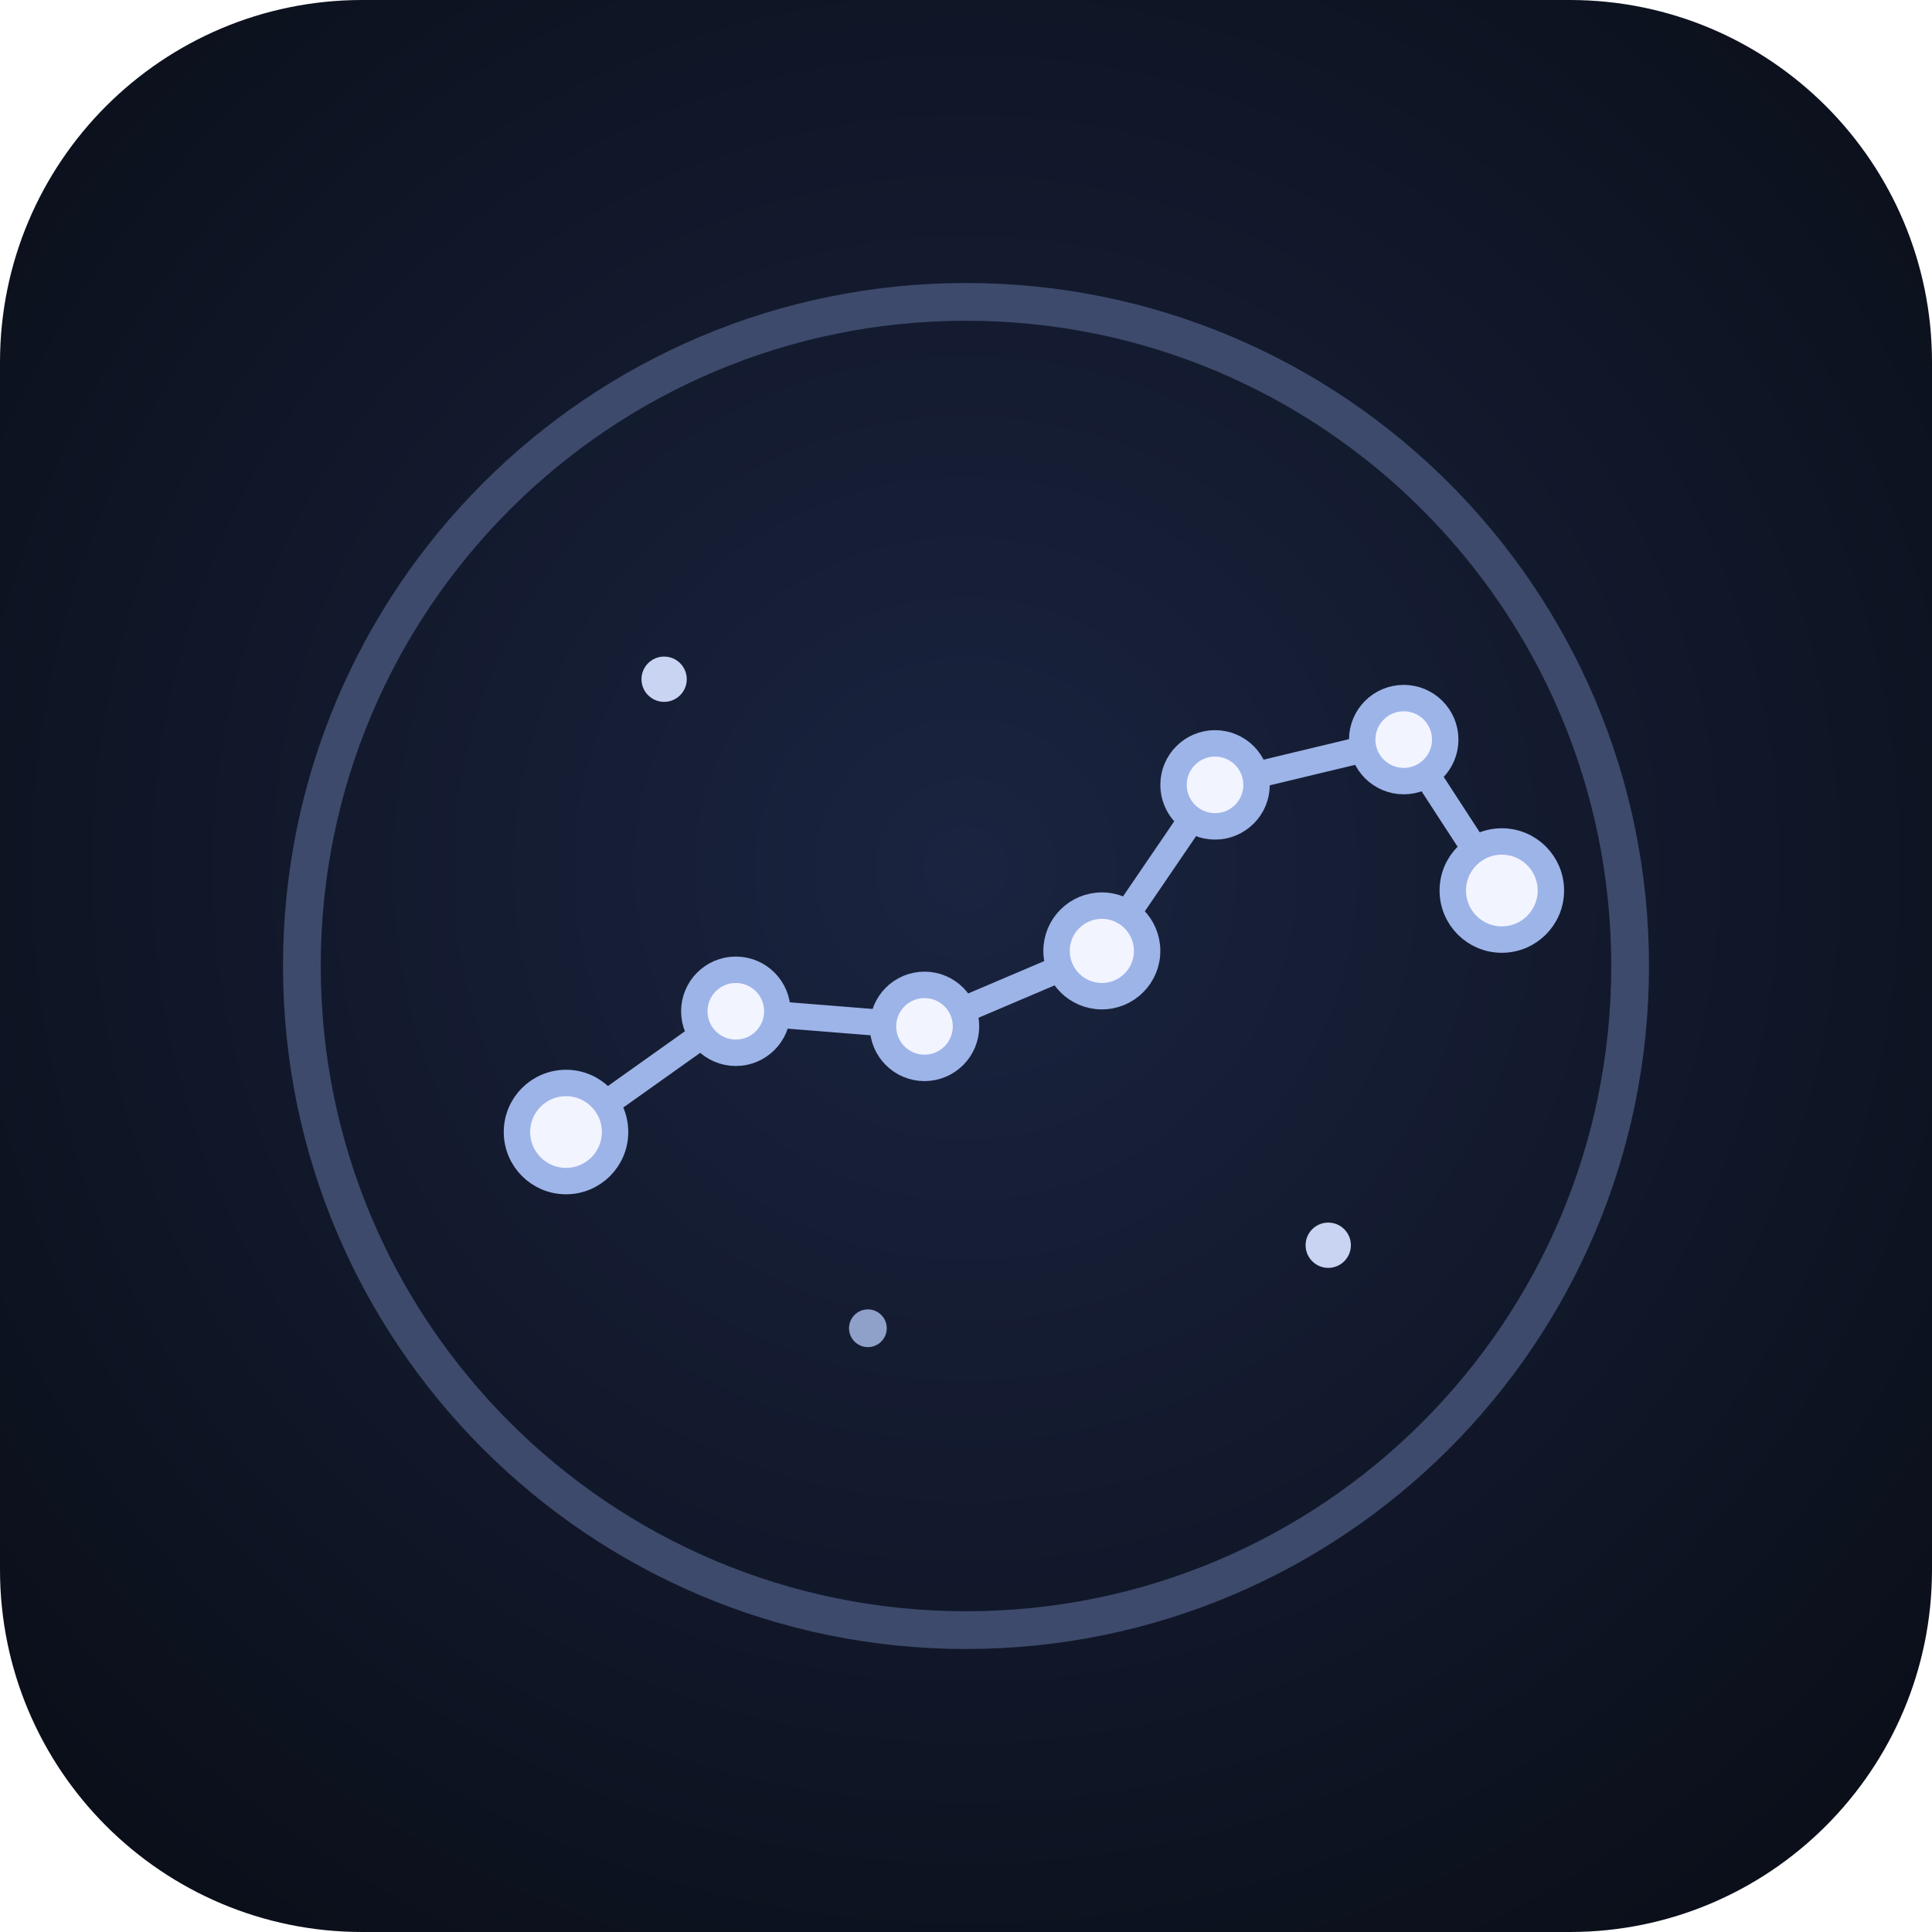
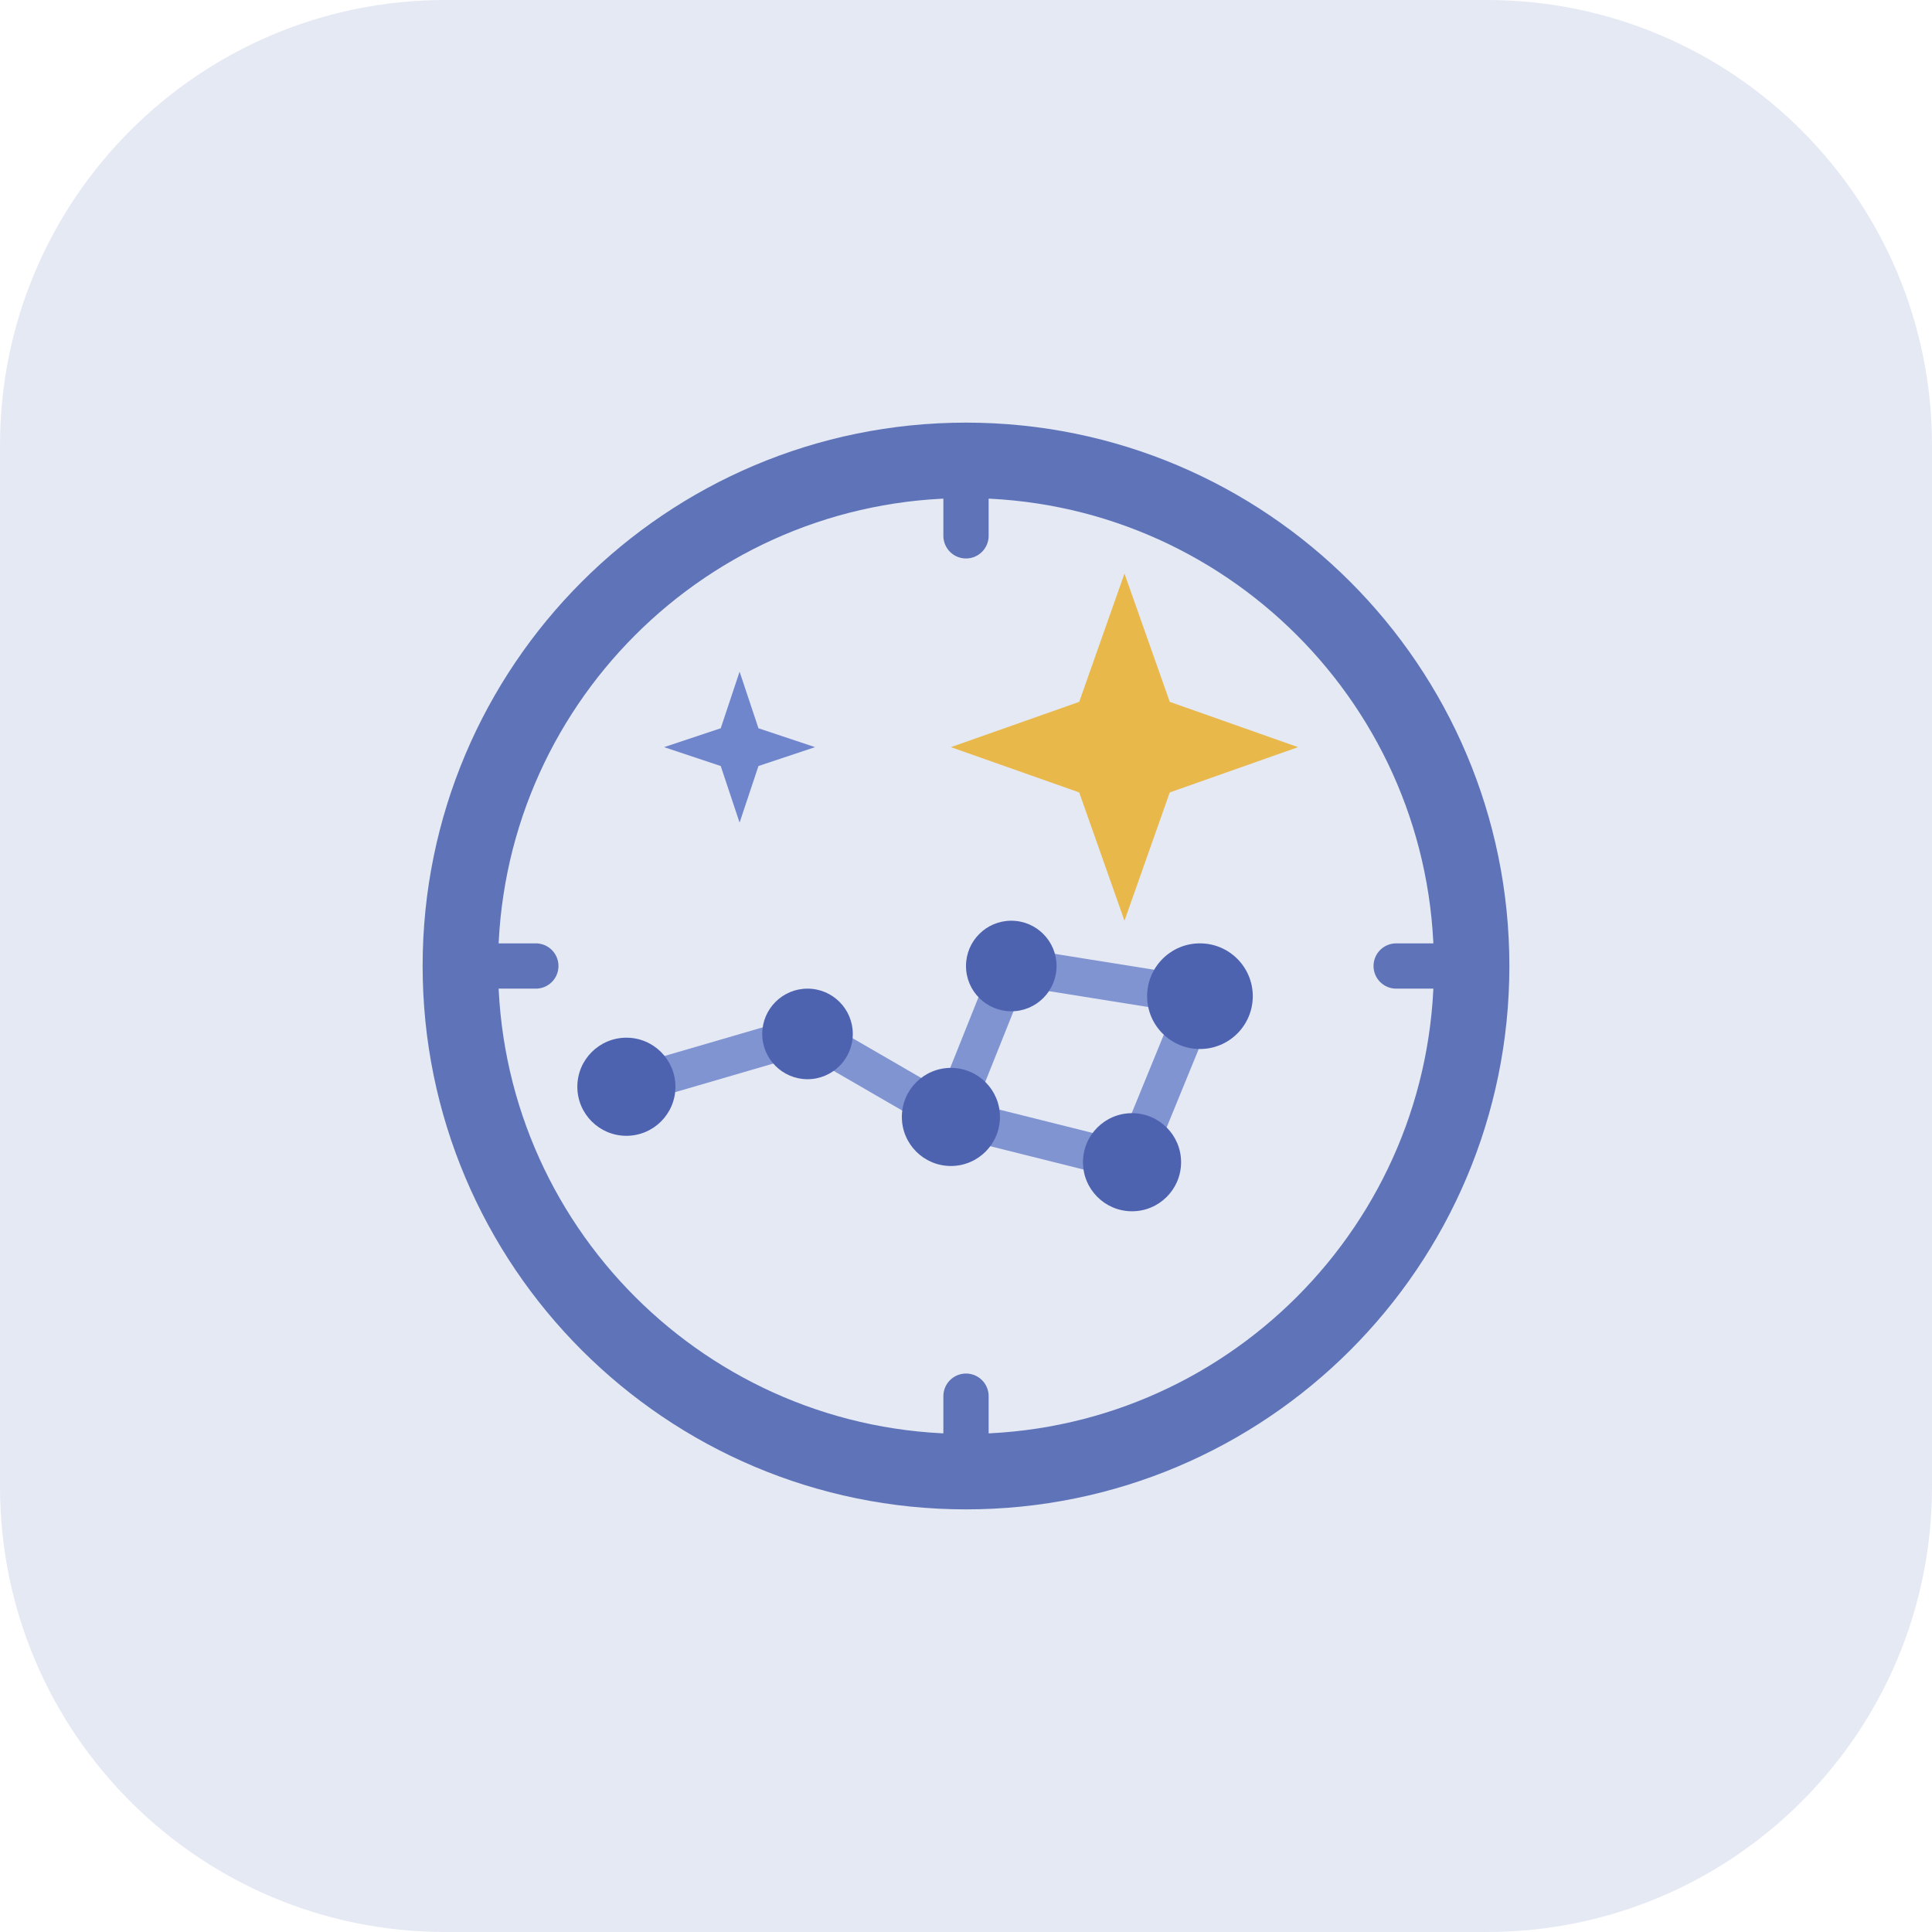
<svg xmlns="http://www.w3.org/2000/svg" viewBox="0 0 512 512">
-   <defs>
-     <radialGradient id="sky" cx="50%" cy="45%" r="65%">
-       <stop offset="0%" stop-color="#1a2440" />
-       <stop offset="100%" stop-color="#0b0f1a" />
-     </radialGradient>
-   </defs>
-   <rect width="512" height="512" rx="96" fill="url(#sky)" />
-   <circle cx="256" cy="256" r="176" fill="none" stroke="#3d4a6b" stroke-width="10" />
-   <g stroke="#9db4e8" stroke-width="7" fill="#f2f4ff">
-     <polyline points="150,300 195,268 245,272 292,252 322,208 372,196 398,236" fill="none" stroke-linecap="round" stroke-linejoin="round" />
-     <circle cx="150" cy="300" r="13" />
-     <circle cx="195" cy="268" r="11" />
-     <circle cx="245" cy="272" r="11" />
-     <circle cx="292" cy="252" r="12" />
-     <circle cx="322" cy="208" r="11" />
-     <circle cx="372" cy="196" r="11" />
-     <circle cx="398" cy="236" r="13" />
+   <rect width="512" height="512" rx="118" fill="#E5E9F4" />
+   <circle cx="256" cy="256" r="134" fill="none" stroke="#5F74B8" stroke-width="20" />
+   <g stroke="#5F74B8" stroke-width="12" stroke-linecap="round">
+     <line x1="256" y1="122" x2="256" y2="142" />
+     <line x1="256" y1="370" x2="256" y2="390" />
+     <line x1="122" y1="256" x2="142" y2="256" />
+     <line x1="370" y1="256" x2="390" y2="256" />
  </g>
-   <circle cx="176" cy="180" r="6" fill="#c9d3f2" />
-   <circle cx="352" cy="330" r="6" fill="#c9d3f2" />
-   <circle cx="230" cy="352" r="5" fill="#8fa0c9" />
+   <polyline points="166,288 214,274 252,296 300,308 318,264 268,256 252,296" fill="none" stroke="#6F85CC" stroke-width="10" stroke-linecap="round" stroke-linejoin="round" opacity=".85" />
+   <g fill="#4D63B0">
+     <circle cx="166" cy="288" r="13" />
+     <circle cx="214" cy="274" r="12" />
+     <circle cx="252" cy="296" r="13" />
+     <circle cx="300" cy="308" r="13" />
+     <circle cx="318" cy="264" r="14" />
+     <circle cx="268" cy="256" r="12" />
+   </g>
+   <path d="M298 152 L310 186 L344 198 L310 210 L298 244 L286 210 L252 198 L286 186 Z" fill="#E8B84B" />
+   <path d="M196 178 L201 193 L216 198 L201 203 L196 218 L191 203 L176 198 L191 193 Z" fill="#6F85CC" />
</svg>
